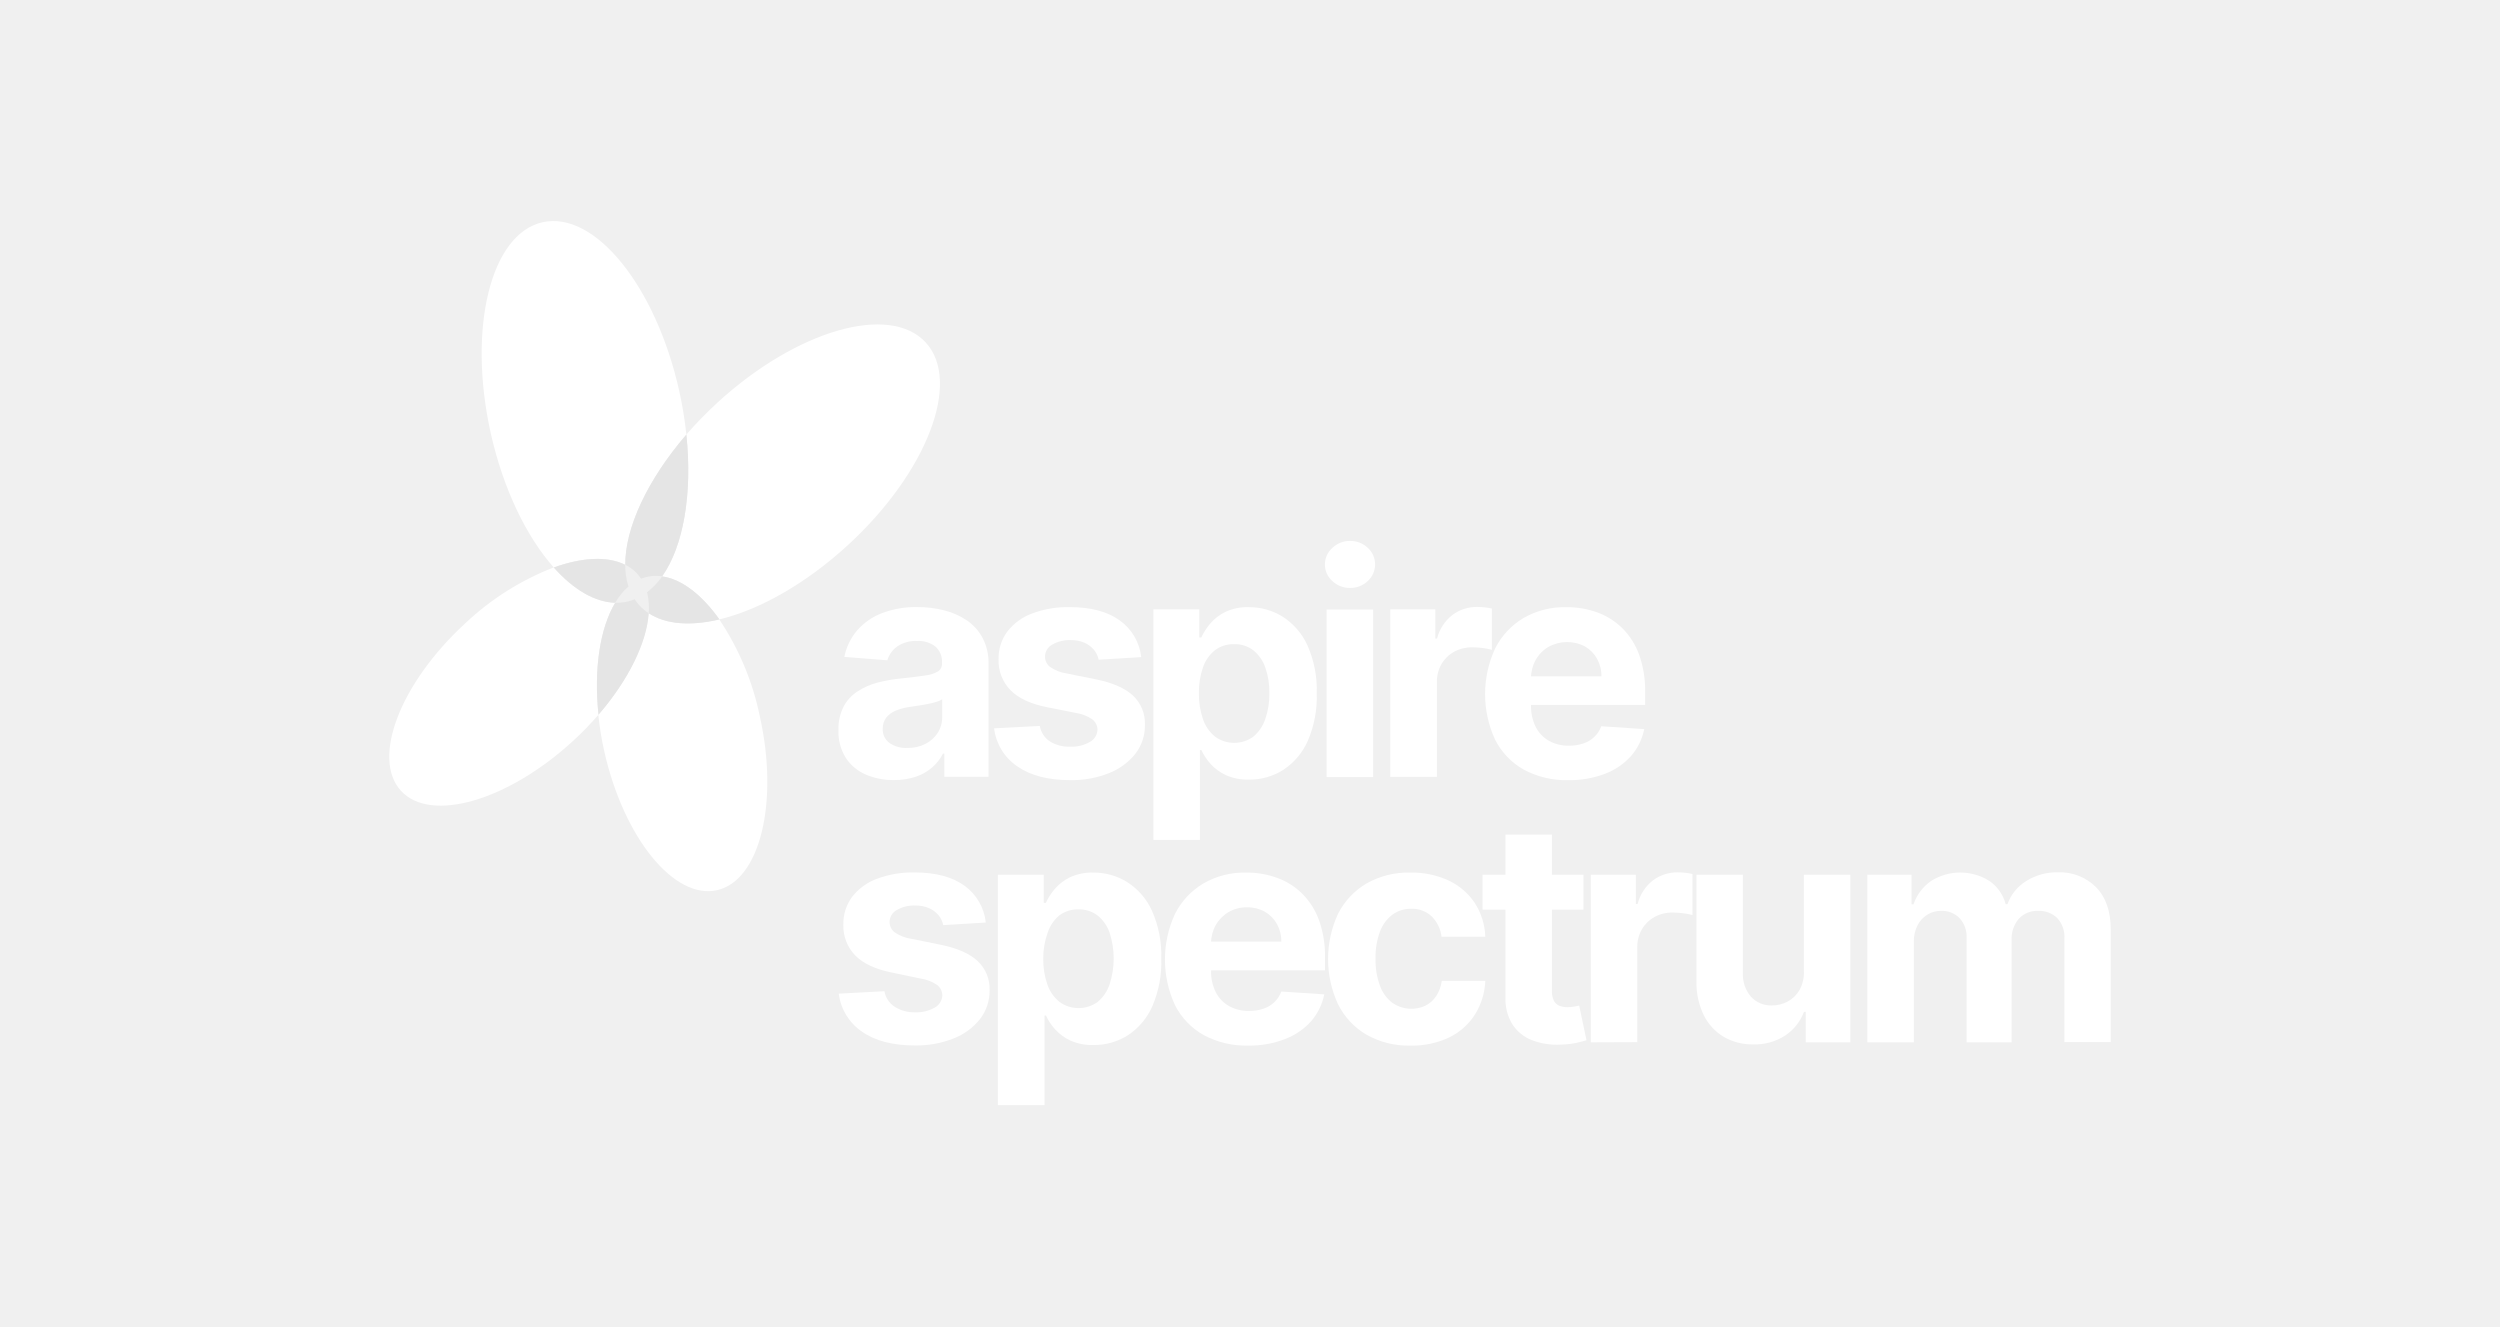
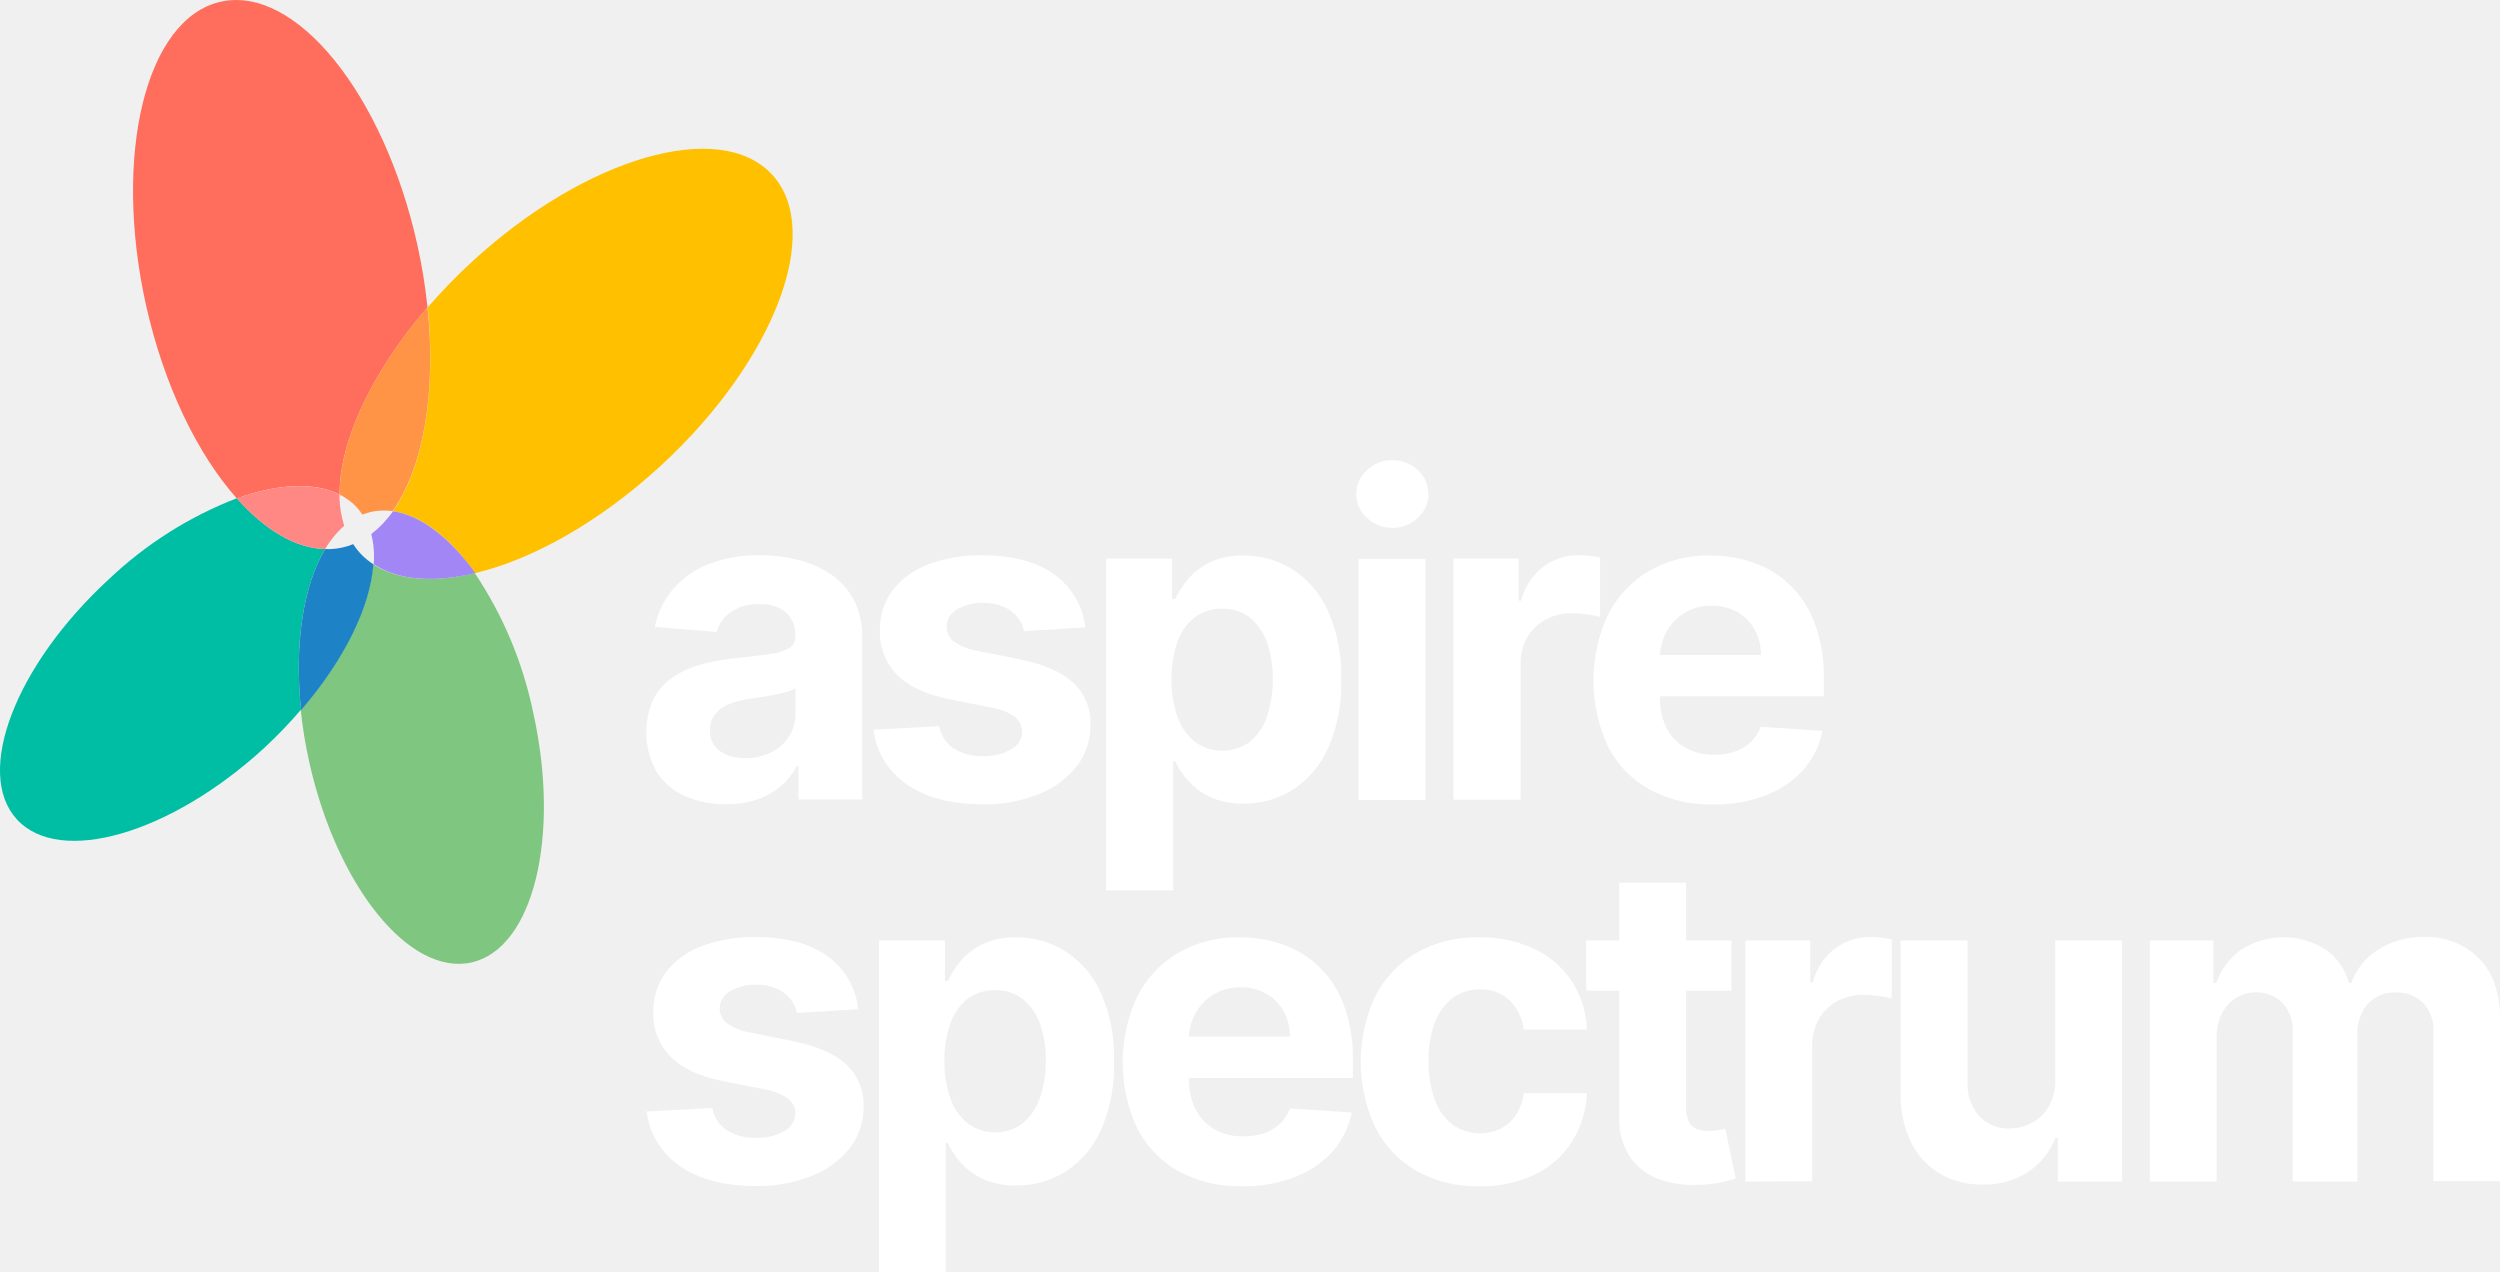
- <svg xmlns="http://www.w3.org/2000/svg" id="Layer_1" data-name="Layer 1" viewBox="0 0 565.54 300">
+ <svg xmlns="http://www.w3.org/2000/svg" id="Layer_1" data-name="Layer 1" viewBox="86.21 50 393.11 200">
  <defs>
-     <style>.cls-1{fill:#fff;}.cls-2{fill:#e5e5e5;}</style>
+     <style>.cls-1{fill:#ff6e5c;}.cls-2{fill:#ffc000;}.cls-3{fill:#ff9446;}.cls-4{fill:#00bea4;}.cls-5{fill:#ff8884;}.cls-6{fill:#7fc680;}.cls-7{fill:#a386f6;}.cls-8{fill:#1d83c6;}.cls-9{fill:#fff;}</style>
  </defs>
-   <path class="cls-1" d="M141.45,127.77c-.07-8.28,5-19.19,13.82-29.45a88.23,88.23,0,0,0-1.62-9.9c-5.29-23.7-19.12-40.78-30.9-38.15s-17,24-11.75,47.67c2.84,12.74,8.15,23.55,14.28,30.44C131.7,126.06,137.47,125.75,141.45,127.77Z" />
-   <path class="cls-1" d="M149.79,130.39c4.42.61,9,4.16,12.92,9.73,9-2.14,19.5-8,29.11-16.82,17.88-16.43,25.76-36.95,17.59-45.83s-29.27-2.78-47.16,13.65a90.41,90.41,0,0,0-7,7.2C156.68,111.81,154.57,123.63,149.79,130.39Z" />
-   <path class="cls-2" d="M141.45,127.77a9.23,9.23,0,0,1,2.69,2,9.81,9.81,0,0,1,.89,1.15,9.36,9.36,0,0,1,1.39-.44,9.53,9.53,0,0,1,3.37-.11c4.78-6.76,6.89-18.58,5.48-32.07C146.41,108.58,141.38,119.49,141.45,127.77Z" />
-   <path class="cls-1" d="M139.17,136.35c-4.65-.12-9.48-3-13.89-8a61.6,61.6,0,0,0-20.06,12.68C90.46,154.62,84,171.56,90.7,178.89s24.16,2.29,38.92-11.27a72.89,72.89,0,0,0,5.77-5.94C134.3,151.27,135.75,142.06,139.17,136.35Z" />
-   <path class="cls-2" d="M139.17,136.35a14.52,14.52,0,0,1,3-3.68,16.29,16.29,0,0,1-.74-4.9c-4-2-9.75-1.71-16.17.61C129.69,133.33,134.52,136.23,139.17,136.35Z" />
-   <path class="cls-1" d="M162.71,140.12c-6.45,1.54-12.08,1.16-16-1.4-.45,6.65-4.52,15-11.36,23a70.41,70.41,0,0,0,1.33,8.17c4.37,19.56,15.78,33.65,25.5,31.49s14.07-19.79,9.7-39.35A61.64,61.64,0,0,0,162.71,140.12Z" />
-   <path class="cls-2" d="M149.79,130.39a16.1,16.1,0,0,1-3.42,3.59,14.57,14.57,0,0,1,.38,4.74c3.88,2.56,9.51,2.94,16,1.4C158.77,134.55,154.21,131,149.79,130.39Z" />
-   <path class="cls-2" d="M146.75,138.72a11,11,0,0,1-2.09-1.76,11.34,11.34,0,0,1-1.08-1.4,11,11,0,0,1-1.68.54,11.38,11.38,0,0,1-2.73.25c-3.42,5.71-4.87,14.92-3.78,25.33C142.23,153.76,146.3,145.37,146.75,138.72Z" />
-   <path class="cls-1" d="M202.25,176.46a15.58,15.58,0,0,1-6.46-1.27,10.24,10.24,0,0,1-4.48-3.78,11.12,11.12,0,0,1-1.64-6.25,11,11,0,0,1,1.16-5.31A9.29,9.29,0,0,1,194,156.4a15.5,15.5,0,0,1,4.55-2,34.55,34.55,0,0,1,5.37-.93c2.2-.23,4-.45,5.33-.66a7.41,7.41,0,0,0,2.93-.92,2.06,2.06,0,0,0,.92-1.83v-.15a4.57,4.57,0,0,0-1.47-3.63,6.16,6.16,0,0,0-4.16-1.28,7.43,7.43,0,0,0-4.52,1.25,5.88,5.88,0,0,0-2.22,3.12L191,148.6a13.2,13.2,0,0,1,2.91-6,14.06,14.06,0,0,1,5.62-3.9,21.31,21.31,0,0,1,8-1.37,24.18,24.18,0,0,1,6.06.74,16,16,0,0,1,5.15,2.29,11.22,11.22,0,0,1,3.57,4,12.13,12.13,0,0,1,1.31,5.81v25.56h-10v-5.25h-.3a10.65,10.65,0,0,1-2.44,3.12,11,11,0,0,1-3.68,2.1A15,15,0,0,1,202.25,176.46Zm3-7.26a8.72,8.72,0,0,0,4.1-.92,7.22,7.22,0,0,0,2.79-2.51,6.5,6.5,0,0,0,1-3.57v-4a5.09,5.09,0,0,1-1.35.58,17.24,17.24,0,0,1-1.91.47c-.71.14-1.41.27-2.12.37l-1.92.29a13.15,13.15,0,0,0-3.24.86,5.3,5.3,0,0,0-2.14,1.59,4,4,0,0,0-.77,2.48,3.76,3.76,0,0,0,1.57,3.27A6.64,6.64,0,0,0,205.26,169.2Z" />
-   <path class="cls-1" d="M258.16,148.65l-9.62.59a5.12,5.12,0,0,0-1.06-2.23,6,6,0,0,0-2.14-1.61,7.57,7.57,0,0,0-3.15-.6,7.82,7.82,0,0,0-4.12,1,3.1,3.1,0,0,0-1.67,2.73,2.94,2.94,0,0,0,1.08,2.3,8.71,8.71,0,0,0,3.73,1.5l6.86,1.38q5.52,1.14,8.24,3.65A8.61,8.61,0,0,1,259,164a10.35,10.35,0,0,1-2.18,6.54,14.41,14.41,0,0,1-6,4.38,22.82,22.82,0,0,1-8.73,1.56q-7.51,0-12-3.14a12.16,12.16,0,0,1-5.21-8.58l10.34-.54a5.23,5.23,0,0,0,2.27,3.49,8.14,8.14,0,0,0,4.61,1.2,8.23,8.23,0,0,0,4.45-1.07,3.28,3.28,0,0,0,1.72-2.78,3,3,0,0,0-1.21-2.36,8.94,8.94,0,0,0-3.65-1.42l-6.57-1.3q-5.55-1.11-8.25-3.85a9.55,9.55,0,0,1-2.7-7,10.19,10.19,0,0,1,2-6.29,12.58,12.58,0,0,1,5.61-4.07,22.8,22.8,0,0,1,8.47-1.43q7.18,0,11.32,3A11.76,11.76,0,0,1,258.16,148.65Z" />
-   <path class="cls-1" d="M260.92,190V137.84h10.37v6.37h.46a14.3,14.3,0,0,1,2-3.12,10.55,10.55,0,0,1,3.45-2.67,11.73,11.73,0,0,1,5.32-1.07,14.32,14.32,0,0,1,7.65,2.16,15.12,15.12,0,0,1,5.6,6.49,24.76,24.76,0,0,1,2.1,10.84,25.12,25.12,0,0,1-2,10.7,15.24,15.24,0,0,1-5.53,6.59,14.16,14.16,0,0,1-7.81,2.23,12.1,12.1,0,0,1-5.19-1,10.81,10.81,0,0,1-3.49-2.55,12.61,12.61,0,0,1-2.08-3.13h-.32V190Zm10.29-33.17a17,17,0,0,0,.94,5.9,8.65,8.65,0,0,0,2.71,3.91,7.37,7.37,0,0,0,8.67,0,8.82,8.82,0,0,0,2.7-4,16.89,16.89,0,0,0,.92-5.84,16.68,16.68,0,0,0-.91-5.77,8.59,8.59,0,0,0-2.69-3.9,6.8,6.8,0,0,0-4.37-1.41,6.93,6.93,0,0,0-4.33,1.36,8.46,8.46,0,0,0-2.7,3.85A16.77,16.77,0,0,0,271.21,156.79Z" />
-   <path class="cls-1" d="M305.41,133a5.68,5.68,0,0,1-4-1.55,5,5,0,0,1,0-7.51,5.61,5.61,0,0,1,4-1.57,5.73,5.73,0,0,1,4,1.55,5.09,5.09,0,0,1,0,7.52A5.66,5.66,0,0,1,305.41,133Zm-5.31,42.79v-37.9h10.52v37.9Z" />
-   <path class="cls-1" d="M314.5,175.74v-37.9h10.19v6.61h.39a9.84,9.84,0,0,1,3.48-5.34,9.18,9.18,0,0,1,5.63-1.81,15,15,0,0,1,1.7.1,10.41,10.41,0,0,1,1.6.27V147a13.82,13.82,0,0,0-2-.4,19.44,19.44,0,0,0-2.4-.17,8.39,8.39,0,0,0-4.13,1,7.39,7.39,0,0,0-2.86,2.77,7.92,7.92,0,0,0-1.05,4.1v21.44Z" />
-   <path class="cls-1" d="M354.76,176.48a20.1,20.1,0,0,1-10.06-2.38,16.13,16.13,0,0,1-6.48-6.76,24.59,24.59,0,0,1,0-20.64,16.8,16.8,0,0,1,6.41-6.89,18.61,18.61,0,0,1,9.71-2.46,20.2,20.2,0,0,1,7,1.19,15.83,15.83,0,0,1,5.68,3.59,16.47,16.47,0,0,1,3.79,6,24.12,24.12,0,0,1,1.35,8.45v2.89h-32V153h22.11a8,8,0,0,0-1-4,7.28,7.28,0,0,0-2.72-2.76,8.67,8.67,0,0,0-8.27.1,7.81,7.81,0,0,0-2.88,2.94,8.4,8.4,0,0,0-1.06,4.08v6.2a10.56,10.56,0,0,0,1.05,4.86,7.52,7.52,0,0,0,3,3.16,9,9,0,0,0,4.56,1.11,9.91,9.91,0,0,0,3.21-.5,6.63,6.63,0,0,0,2.49-1.48,6.33,6.33,0,0,0,1.58-2.42l9.72.65a13.21,13.21,0,0,1-3,6.1,15.12,15.12,0,0,1-5.87,4A22.17,22.17,0,0,1,354.76,176.48Z" />
-   <path class="cls-1" d="M223,208.69l-9.62.59a5.17,5.17,0,0,0-1.06-2.23,5.82,5.82,0,0,0-2.14-1.6,7.39,7.39,0,0,0-3.14-.61,7.74,7.74,0,0,0-4.13,1,3.09,3.09,0,0,0-1.67,2.72,2.94,2.94,0,0,0,1.08,2.3,8.76,8.76,0,0,0,3.73,1.5l6.86,1.38q5.52,1.14,8.24,3.66a8.57,8.57,0,0,1,2.71,6.61,10.35,10.35,0,0,1-2.18,6.54,14.32,14.32,0,0,1-6,4.38,22.76,22.76,0,0,1-8.72,1.57q-7.53,0-12-3.15a12.17,12.17,0,0,1-5.22-8.57l10.34-.55a5.2,5.2,0,0,0,2.27,3.49A8.16,8.16,0,0,0,207,229a8.29,8.29,0,0,0,4.46-1.07,3.28,3.28,0,0,0,1.71-2.78,3,3,0,0,0-1.21-2.36,8.81,8.81,0,0,0-3.65-1.41L201.73,220q-5.55-1.11-8.25-3.85a9.55,9.55,0,0,1-2.7-7,10.19,10.19,0,0,1,2-6.29,12.63,12.63,0,0,1,5.61-4.07,23,23,0,0,1,8.47-1.43q7.18,0,11.32,3A11.76,11.76,0,0,1,223,208.69Z" />
-   <path class="cls-1" d="M225.74,250V197.88h10.37v6.37h.47a13.88,13.88,0,0,1,2-3.12,10.68,10.68,0,0,1,3.45-2.67,11.86,11.86,0,0,1,5.32-1.07,14.32,14.32,0,0,1,7.65,2.16,15.05,15.05,0,0,1,5.6,6.49,24.79,24.79,0,0,1,2.1,10.84,25.12,25.12,0,0,1-2,10.7,15.22,15.22,0,0,1-5.52,6.59,14.21,14.21,0,0,1-7.82,2.23,12,12,0,0,1-5.19-1,10.52,10.52,0,0,1-3.49-2.55,12.42,12.42,0,0,1-2.07-3.12h-.32V250ZM236,216.83a17,17,0,0,0,.94,5.9,8.66,8.66,0,0,0,2.72,3.91,7.35,7.35,0,0,0,8.66,0,8.82,8.82,0,0,0,2.7-4,18.87,18.87,0,0,0,0-11.61,8.59,8.59,0,0,0-2.69-3.9,6.8,6.8,0,0,0-4.37-1.41,6.93,6.93,0,0,0-4.33,1.36A8.59,8.59,0,0,0,237,211,16.77,16.77,0,0,0,236,216.83Z" />
-   <path class="cls-1" d="M282.34,236.53a20.1,20.1,0,0,1-10.06-2.39,16.13,16.13,0,0,1-6.48-6.76,24.59,24.59,0,0,1,0-20.64,16.77,16.77,0,0,1,6.41-6.88,18.52,18.52,0,0,1,9.71-2.47,20,20,0,0,1,7,1.2,15.56,15.56,0,0,1,5.68,3.59,16.39,16.39,0,0,1,3.79,6,24.08,24.08,0,0,1,1.35,8.45v2.88h-32V213h22.11a8,8,0,0,0-1-4,7.19,7.19,0,0,0-2.72-2.75,7.94,7.94,0,0,0-4-1,8.08,8.08,0,0,0-4.23,1.09,8,8,0,0,0-2.88,2.94,8.43,8.43,0,0,0-1.06,4.08v6.2a10.53,10.53,0,0,0,1.05,4.86,7.46,7.46,0,0,0,3,3.16,9,9,0,0,0,4.56,1.11,10.2,10.2,0,0,0,3.21-.49,6.76,6.76,0,0,0,2.49-1.48,6.48,6.48,0,0,0,1.58-2.42l9.72.64a13.29,13.29,0,0,1-3,6.11,15.21,15.21,0,0,1-5.87,4A22.17,22.17,0,0,1,282.34,236.53Z" />
-   <path class="cls-1" d="M319.09,236.53a19.27,19.27,0,0,1-10-2.48,16.58,16.58,0,0,1-6.42-6.9,24.34,24.34,0,0,1,0-20.4,16.74,16.74,0,0,1,6.43-6.88,19.09,19.09,0,0,1,9.92-2.48,19.78,19.78,0,0,1,8.69,1.8,14.58,14.58,0,0,1,5.9,5.06A15,15,0,0,1,336,211.9H326.1a7.79,7.79,0,0,0-2.21-4.58,6.41,6.41,0,0,0-4.67-1.74A7,7,0,0,0,315,206.9a8.56,8.56,0,0,0-2.83,3.84,16.45,16.45,0,0,0-1,6.09,16.79,16.79,0,0,0,1,6.17,8.49,8.49,0,0,0,2.83,3.88,7.5,7.5,0,0,0,7.51.59,6.25,6.25,0,0,0,2.39-2.16,8.16,8.16,0,0,0,1.25-3.42H336a15.46,15.46,0,0,1-2.36,7.64,14.33,14.33,0,0,1-5.81,5.15A19.41,19.41,0,0,1,319.09,236.53Z" />
-   <path class="cls-1" d="M358.2,197.88v7.9H335.38v-7.9Zm-17.64-9.08h10.51v35.34a4.69,4.69,0,0,0,.45,2.26,2.41,2.41,0,0,0,1.24,1.12,5.12,5.12,0,0,0,1.87.32,7.49,7.49,0,0,0,1.48-.14l1.13-.21,1.65,7.83c-.52.16-1.26.36-2.22.58a18.77,18.77,0,0,1-3.48.4,15.77,15.77,0,0,1-6.65-1,9.3,9.3,0,0,1-4.43-3.6,11,11,0,0,1-1.55-6.17Z" />
-   <path class="cls-1" d="M359.87,235.79V197.88h10.19v6.62h.39a9.84,9.84,0,0,1,3.48-5.35,9.2,9.2,0,0,1,5.63-1.81,14.82,14.82,0,0,1,1.7.1,12,12,0,0,1,1.61.27V207a14.28,14.28,0,0,0-2.05-.4,19.31,19.31,0,0,0-2.4-.17,8.39,8.39,0,0,0-4.13,1,7.42,7.42,0,0,0-2.86,2.78,7.88,7.88,0,0,0-1.05,4.09v21.45Z" />
-   <path class="cls-1" d="M408.07,219.65V197.88h10.51v37.91H408.49V228.9h-.4a11.17,11.17,0,0,1-4.26,5.36,12.54,12.54,0,0,1-7.24,2,12.82,12.82,0,0,1-6.69-1.73,11.84,11.84,0,0,1-4.5-4.91,16.87,16.87,0,0,1-1.64-7.62V197.88h10.51v22.26a7.71,7.71,0,0,0,1.8,5.31,6.15,6.15,0,0,0,4.77,2,7.53,7.53,0,0,0,3.55-.88,6.82,6.82,0,0,0,2.68-2.6A8.18,8.18,0,0,0,408.07,219.65Z" />
-   <path class="cls-1" d="M422.42,235.79V197.88h10v6.69h.45a10.56,10.56,0,0,1,3.94-5.26,12.35,12.35,0,0,1,13.26,0,9.27,9.27,0,0,1,3.65,5.24h.39a10.19,10.19,0,0,1,4.21-5.22,13,13,0,0,1,7.22-2,11.56,11.56,0,0,1,8.62,3.37q3.31,3.36,3.32,9.53v25.5H467V212.37a6.23,6.23,0,0,0-1.67-4.74,5.91,5.91,0,0,0-4.2-1.58,5.69,5.69,0,0,0-4.47,1.81,7,7,0,0,0-1.6,4.78v23.15H444.88V212.15a6.17,6.17,0,0,0-1.59-4.45,5.56,5.56,0,0,0-4.19-1.65,5.74,5.74,0,0,0-3.14.88,6.15,6.15,0,0,0-2.21,2.44,7.87,7.87,0,0,0-.81,3.66v22.76Z" />
+   <path class="cls-1" d="M139.61,127.77c-.06-8.28,5-19.19,13.82-29.45a85.93,85.93,0,0,0-1.61-9.9c-5.29-23.7-19.13-40.78-30.9-38.15s-17,24-11.76,47.67c2.84,12.73,8.16,23.55,14.29,30.44C129.86,126.06,135.63,125.75,139.61,127.77Z" />
+   <path class="cls-2" d="M148,130.39c4.42.61,9,4.16,12.92,9.73,9-2.14,19.51-8,29.12-16.82,17.88-16.43,25.75-36.95,17.59-45.83s-29.28-2.78-47.16,13.65a88.86,88.86,0,0,0-7,7.2C154.84,111.81,152.74,123.63,148,130.39Z" />
+   <path class="cls-3" d="M139.61,127.77a9.41,9.41,0,0,1,2.7,2,9.81,9.81,0,0,1,.89,1.15,9.36,9.36,0,0,1,1.39-.44,9.48,9.48,0,0,1,3.36-.11c4.79-6.76,6.89-18.58,5.48-32.07C144.57,108.58,139.55,119.49,139.61,127.77Z" />
+   <path class="cls-4" d="M137.34,136.34c-4.65-.11-9.48-3-13.89-8a61.49,61.49,0,0,0-20.06,12.68c-14.76,13.56-21.26,30.49-14.52,37.83s24.16,2.29,38.92-11.27a72.88,72.88,0,0,0,5.76-6C132.46,151.27,133.91,142.05,137.34,136.34Z" />
+   <path class="cls-5" d="M137.34,136.34a14.64,14.64,0,0,1,3-3.67,16.29,16.29,0,0,1-.75-4.9c-4-2-9.75-1.71-16.16.61C127.86,133.32,132.69,136.23,137.34,136.34Z" />
+   <path class="cls-6" d="M160.87,140.12c-6.45,1.54-12.07,1.16-16-1.4-.45,6.65-4.53,15-11.37,22.95a72,72,0,0,0,1.34,8.17c4.36,19.57,15.78,33.66,25.5,31.5s14.06-19.79,9.7-39.35A61.83,61.83,0,0,0,160.87,140.12Z" />
+   <path class="cls-7" d="M148,130.39a16.29,16.29,0,0,1-3.41,3.59,14.57,14.57,0,0,1,.38,4.74c3.88,2.56,9.5,2.94,16,1.4C156.93,134.55,152.37,131,148,130.39Z" />
+   <path class="cls-8" d="M144.92,138.72a10.22,10.22,0,0,1-3.17-3.16,10,10,0,0,1-1.69.53,10.37,10.37,0,0,1-2.72.25c-3.43,5.71-4.88,14.93-3.79,25.33C140.39,153.75,144.47,145.37,144.92,138.72Z" />
+   <path class="cls-9" d="M200.42,176.46a15.66,15.66,0,0,1-6.47-1.27,10.21,10.21,0,0,1-4.47-3.78,12.69,12.69,0,0,1-.49-11.56,9.45,9.45,0,0,1,3.16-3.45,15.44,15.44,0,0,1,4.56-2,34.63,34.63,0,0,1,5.36-.93c2.21-.23,4-.45,5.33-.66a7.41,7.41,0,0,0,2.94-.92,2.06,2.06,0,0,0,.91-1.83v-.15a4.54,4.54,0,0,0-1.47-3.62,6.09,6.09,0,0,0-4.16-1.29,7.4,7.4,0,0,0-4.51,1.25,5.82,5.82,0,0,0-2.22,3.12l-9.72-.79a13.2,13.2,0,0,1,2.91-6,14,14,0,0,1,5.61-3.9,21.38,21.38,0,0,1,8-1.37,24.07,24.07,0,0,1,6.06.74,15.92,15.92,0,0,1,5.16,2.29,11.32,11.32,0,0,1,3.57,4,12.13,12.13,0,0,1,1.3,5.81v25.56h-10v-5.25h-.29a10.65,10.65,0,0,1-2.44,3.12,11.06,11.06,0,0,1-3.68,2.1A15,15,0,0,1,200.42,176.46Zm3-7.25a8.68,8.68,0,0,0,4.09-.93,7.08,7.08,0,0,0,2.79-2.51,6.42,6.42,0,0,0,1-3.57v-4a5.84,5.84,0,0,1-1.35.58c-.57.17-1.2.32-1.91.46s-1.42.27-2.12.37l-1.93.29a13.19,13.19,0,0,0-3.23.86,5.34,5.34,0,0,0-2.15,1.59,4,4,0,0,0-.76,2.48,3.78,3.78,0,0,0,1.56,3.27A6.7,6.7,0,0,0,203.43,169.21Z" />
+   <path class="cls-9" d="M256.86,148.65l-9.62.59a5.17,5.17,0,0,0-1.06-2.23A6,6,0,0,0,244,145.4a7.57,7.57,0,0,0-3.15-.6,7.82,7.82,0,0,0-4.12,1,3.12,3.12,0,0,0-1.67,2.73,2.94,2.94,0,0,0,1.08,2.3,8.76,8.76,0,0,0,3.73,1.5l6.86,1.38q5.52,1.14,8.24,3.66a8.57,8.57,0,0,1,2.71,6.61,10.35,10.35,0,0,1-2.18,6.54,14.34,14.34,0,0,1-6,4.38,22.76,22.76,0,0,1-8.72,1.57q-7.53,0-12-3.15a12.17,12.17,0,0,1-5.22-8.58l10.34-.54a5.26,5.26,0,0,0,2.27,3.49,8.14,8.14,0,0,0,4.61,1.2,8.23,8.23,0,0,0,4.45-1.07,3.28,3.28,0,0,0,1.72-2.78,3,3,0,0,0-1.21-2.36,8.94,8.94,0,0,0-3.65-1.42l-6.57-1.3q-5.55-1.11-8.25-3.85a9.55,9.55,0,0,1-2.7-7,10.19,10.19,0,0,1,2-6.29,12.63,12.63,0,0,1,5.61-4.07,23,23,0,0,1,8.47-1.43q7.18,0,11.32,3A11.76,11.76,0,0,1,256.86,148.65Z" />
+   <path class="cls-9" d="M260.14,190V137.84h10.37v6.37H271a13.88,13.88,0,0,1,2-3.12,10.68,10.68,0,0,1,3.45-2.67,11.86,11.86,0,0,1,5.32-1.07,14.32,14.32,0,0,1,7.65,2.16A15.05,15.05,0,0,1,295,146a24.76,24.76,0,0,1,2.1,10.84,25.12,25.12,0,0,1-2,10.7,15.22,15.22,0,0,1-5.52,6.59,14.2,14.2,0,0,1-7.81,2.23,12.15,12.15,0,0,1-5.2-1,10.66,10.66,0,0,1-3.49-2.55,12.29,12.29,0,0,1-2.07-3.13h-.32V190Zm10.29-33.17a17,17,0,0,0,.94,5.9,8.73,8.73,0,0,0,2.71,3.91,7.37,7.37,0,0,0,8.67,0,8.82,8.82,0,0,0,2.7-4,18.87,18.87,0,0,0,0-11.61,8.59,8.59,0,0,0-2.69-3.9,6.8,6.8,0,0,0-4.37-1.41,6.93,6.93,0,0,0-4.33,1.36,8.59,8.59,0,0,0-2.7,3.85A16.77,16.77,0,0,0,270.43,156.79Z" />
+   <path class="cls-9" d="M305.16,133a5.69,5.69,0,0,1-4-1.56,5,5,0,0,1,0-7.51,5.61,5.61,0,0,1,4-1.57,5.73,5.73,0,0,1,4,1.55,5.09,5.09,0,0,1,0,7.52A5.67,5.67,0,0,1,305.16,133Zm-5.31,42.78v-37.9h10.52v37.9Z" />
+   <path class="cls-9" d="M314.76,175.74v-37.9H325v6.61h.4a9.84,9.84,0,0,1,3.48-5.34,9.15,9.15,0,0,1,5.62-1.81,14.69,14.69,0,0,1,1.7.1,10.55,10.55,0,0,1,1.61.27V147a14.28,14.28,0,0,0-2.05-.4,19.29,19.29,0,0,0-2.39-.17,8.4,8.4,0,0,0-4.14,1,7.39,7.39,0,0,0-2.86,2.77,7.92,7.92,0,0,0-1.05,4.1v21.44Z" />
+   <path class="cls-9" d="M355.57,176.49a20.1,20.1,0,0,1-10.06-2.39,16.05,16.05,0,0,1-6.47-6.76,24.59,24.59,0,0,1,0-20.64,16.75,16.75,0,0,1,6.4-6.88,18.55,18.55,0,0,1,9.71-2.47,20.07,20.07,0,0,1,7,1.2,15.61,15.61,0,0,1,5.67,3.59,16.22,16.22,0,0,1,3.79,6A23.91,23.91,0,0,1,373,156.6v2.88H341V153h22.11a8,8,0,0,0-1-4,7.14,7.14,0,0,0-2.72-2.76,8,8,0,0,0-4-1,8.13,8.13,0,0,0-4.23,1.09,7.93,7.93,0,0,0-2.87,2.94,8.29,8.29,0,0,0-1.06,4.08v6.2a10.56,10.56,0,0,0,1,4.86,7.44,7.44,0,0,0,3,3.16,9,9,0,0,0,4.56,1.11,9.91,9.91,0,0,0,3.21-.5,6.5,6.5,0,0,0,2.49-1.48,6.37,6.37,0,0,0,1.58-2.41l9.72.64a13.21,13.21,0,0,1-3,6.1,15.12,15.12,0,0,1-5.87,4A22.09,22.09,0,0,1,355.57,176.49Z" />
+   <path class="cls-9" d="M221.15,208.69l-9.63.59a5.06,5.06,0,0,0-1.06-2.23,5.7,5.7,0,0,0-2.13-1.6,7.41,7.41,0,0,0-3.15-.61,7.7,7.7,0,0,0-4.12,1,3.08,3.08,0,0,0-1.68,2.72,2.92,2.92,0,0,0,1.09,2.3,8.66,8.66,0,0,0,3.72,1.5l6.86,1.39q5.53,1.13,8.25,3.65A8.59,8.59,0,0,1,222,224a10.41,10.41,0,0,1-2.18,6.54,14.21,14.21,0,0,1-6,4.38,22.72,22.72,0,0,1-8.72,1.57q-7.53,0-12-3.15a12.17,12.17,0,0,1-5.22-8.57l10.34-.55a5.24,5.24,0,0,0,2.27,3.49,8.17,8.17,0,0,0,4.62,1.2,8.26,8.26,0,0,0,4.45-1.07,3.27,3.27,0,0,0,1.72-2.78,2.93,2.93,0,0,0-1.21-2.35,8.79,8.79,0,0,0-3.66-1.42L199.9,220q-5.55-1.11-8.25-3.85a9.51,9.51,0,0,1-2.71-7,10.21,10.21,0,0,1,2-6.3,12.62,12.62,0,0,1,5.6-4.07,23.06,23.06,0,0,1,8.48-1.43q7.19,0,11.31,3A11.7,11.7,0,0,1,221.15,208.69Z" />
+   <path class="cls-9" d="M224.43,250V197.88H234.8v6.37h.46a13.6,13.6,0,0,1,2-3.12,10.57,10.57,0,0,1,3.45-2.67,11.86,11.86,0,0,1,5.32-1.07,14.32,14.32,0,0,1,7.65,2.16,15.12,15.12,0,0,1,5.6,6.49,24.79,24.79,0,0,1,2.1,10.84,25.12,25.12,0,0,1-2,10.7,15.19,15.19,0,0,1-5.53,6.59A14.18,14.18,0,0,1,246,236.4a12,12,0,0,1-5.19-1,10.42,10.42,0,0,1-3.49-2.55,12.75,12.75,0,0,1-2.08-3.12h-.32V250Zm10.29-33.17a16.75,16.75,0,0,0,.94,5.9,8.65,8.65,0,0,0,2.71,3.91,6.81,6.81,0,0,0,4.32,1.4,6.7,6.7,0,0,0,4.34-1.42,8.76,8.76,0,0,0,2.71-4,17.09,17.09,0,0,0,.92-5.84,16.72,16.72,0,0,0-.91-5.77,8.67,8.67,0,0,0-2.69-3.9,6.82,6.82,0,0,0-4.37-1.41,6.93,6.93,0,0,0-4.33,1.36,8.44,8.44,0,0,0-2.7,3.85A16.54,16.54,0,0,0,234.72,216.83Z" />
+   <path class="cls-9" d="M281.54,236.53a20.16,20.16,0,0,1-10.05-2.38,16.1,16.1,0,0,1-6.48-6.77,24.59,24.59,0,0,1,0-20.64,16.75,16.75,0,0,1,6.4-6.88,18.57,18.57,0,0,1,9.71-2.47,20,20,0,0,1,7,1.2,15.78,15.78,0,0,1,5.68,3.59,16.24,16.24,0,0,1,3.78,6,23.85,23.85,0,0,1,1.36,8.45v2.88h-32V213h22.11a8,8,0,0,0-1-4,7.14,7.14,0,0,0-2.73-2.75,7.9,7.9,0,0,0-4-1,8.14,8.14,0,0,0-4.24,1.09,8,8,0,0,0-2.87,2.94,8.44,8.44,0,0,0-1.06,4.09v6.19a10.53,10.53,0,0,0,1.05,4.86,7.5,7.5,0,0,0,3,3.16,9,9,0,0,0,4.57,1.11,10,10,0,0,0,3.21-.49,6.76,6.76,0,0,0,2.49-1.48,6.61,6.61,0,0,0,1.58-2.42l9.72.64a13.24,13.24,0,0,1-3,6.11,15.17,15.17,0,0,1-5.88,4A21.9,21.9,0,0,1,281.54,236.53Z" />
+   <path class="cls-9" d="M318.82,236.53a19.33,19.33,0,0,1-10-2.48,16.55,16.55,0,0,1-6.41-6.9,24.34,24.34,0,0,1,0-20.4,16.74,16.74,0,0,1,6.43-6.88,19.09,19.09,0,0,1,9.92-2.48,19.78,19.78,0,0,1,8.69,1.8,14.48,14.48,0,0,1,5.89,5.06,14.86,14.86,0,0,1,2.4,7.65h-9.92a7.79,7.79,0,0,0-2.21-4.58,6.42,6.42,0,0,0-4.68-1.74,7,7,0,0,0-4.25,1.32,8.56,8.56,0,0,0-2.83,3.84,16.45,16.45,0,0,0-1,6.09,16.79,16.79,0,0,0,1,6.17,8.55,8.55,0,0,0,2.82,3.88,7.51,7.51,0,0,0,7.52.59,6.25,6.25,0,0,0,2.39-2.16,8.25,8.25,0,0,0,1.25-3.42h9.92a15.57,15.57,0,0,1-2.36,7.64,14.4,14.4,0,0,1-5.81,5.15A19.44,19.44,0,0,1,318.82,236.53Z" />
+   <path class="cls-9" d="M358.46,197.88v7.9H335.63v-7.9Zm-17.64-9.08h10.51v35.34a4.82,4.82,0,0,0,.44,2.26,2.43,2.43,0,0,0,1.25,1.12,5,5,0,0,0,1.86.32,7.35,7.35,0,0,0,1.48-.14l1.14-.2,1.65,7.82c-.53.16-1.27.36-2.22.58a18.68,18.68,0,0,1-3.48.41,15.92,15.92,0,0,1-6.65-1,9.25,9.25,0,0,1-4.43-3.6,11,11,0,0,1-1.55-6.17Z" />
+   <path class="cls-9" d="M360.67,235.79V197.88h10.19v6.62h.39a9.84,9.84,0,0,1,3.48-5.35,9.2,9.2,0,0,1,5.63-1.81,15,15,0,0,1,1.7.1,14.15,14.15,0,0,1,1.61.27V207a14.28,14.28,0,0,0-2.05-.4,19.44,19.44,0,0,0-2.4-.17,8.39,8.39,0,0,0-4.13,1,7.42,7.42,0,0,0-2.86,2.78,7.88,7.88,0,0,0-1.05,4.09v21.45Z" />
+   <path class="cls-9" d="M409.38,219.65V197.88h10.51v37.91H409.8V228.9h-.39a11.28,11.28,0,0,1-4.26,5.36,12.56,12.56,0,0,1-7.24,2,12.77,12.77,0,0,1-6.69-1.73,11.79,11.79,0,0,1-4.51-4.91,17,17,0,0,1-1.64-7.62V197.88h10.52v22.26a7.62,7.62,0,0,0,1.8,5.31,6.12,6.12,0,0,0,4.76,2,7.5,7.5,0,0,0,3.55-.88,6.75,6.75,0,0,0,2.68-2.6A8.09,8.09,0,0,0,409.38,219.65Z" />
+   <path class="cls-9" d="M424.26,235.79V197.88h10v6.69h.44a10.58,10.58,0,0,1,3.95-5.26,12.34,12.34,0,0,1,13.25,0,9.22,9.22,0,0,1,3.65,5.24h.4a10.12,10.12,0,0,1,4.2-5.22,13.05,13.05,0,0,1,7.22-2,11.58,11.58,0,0,1,8.63,3.37q3.32,3.36,3.32,9.54v25.49H468.85V212.37a6.2,6.2,0,0,0-1.68-4.74,5.9,5.9,0,0,0-4.19-1.58,5.69,5.69,0,0,0-4.47,1.81,7,7,0,0,0-1.61,4.78v23.15H446.71V212.15a6.17,6.17,0,0,0-1.59-4.45,5.54,5.54,0,0,0-4.18-1.65,5.75,5.75,0,0,0-3.15.88,6.13,6.13,0,0,0-2.2,2.44,7.78,7.78,0,0,0-.82,3.66v22.76Z" />
</svg>
